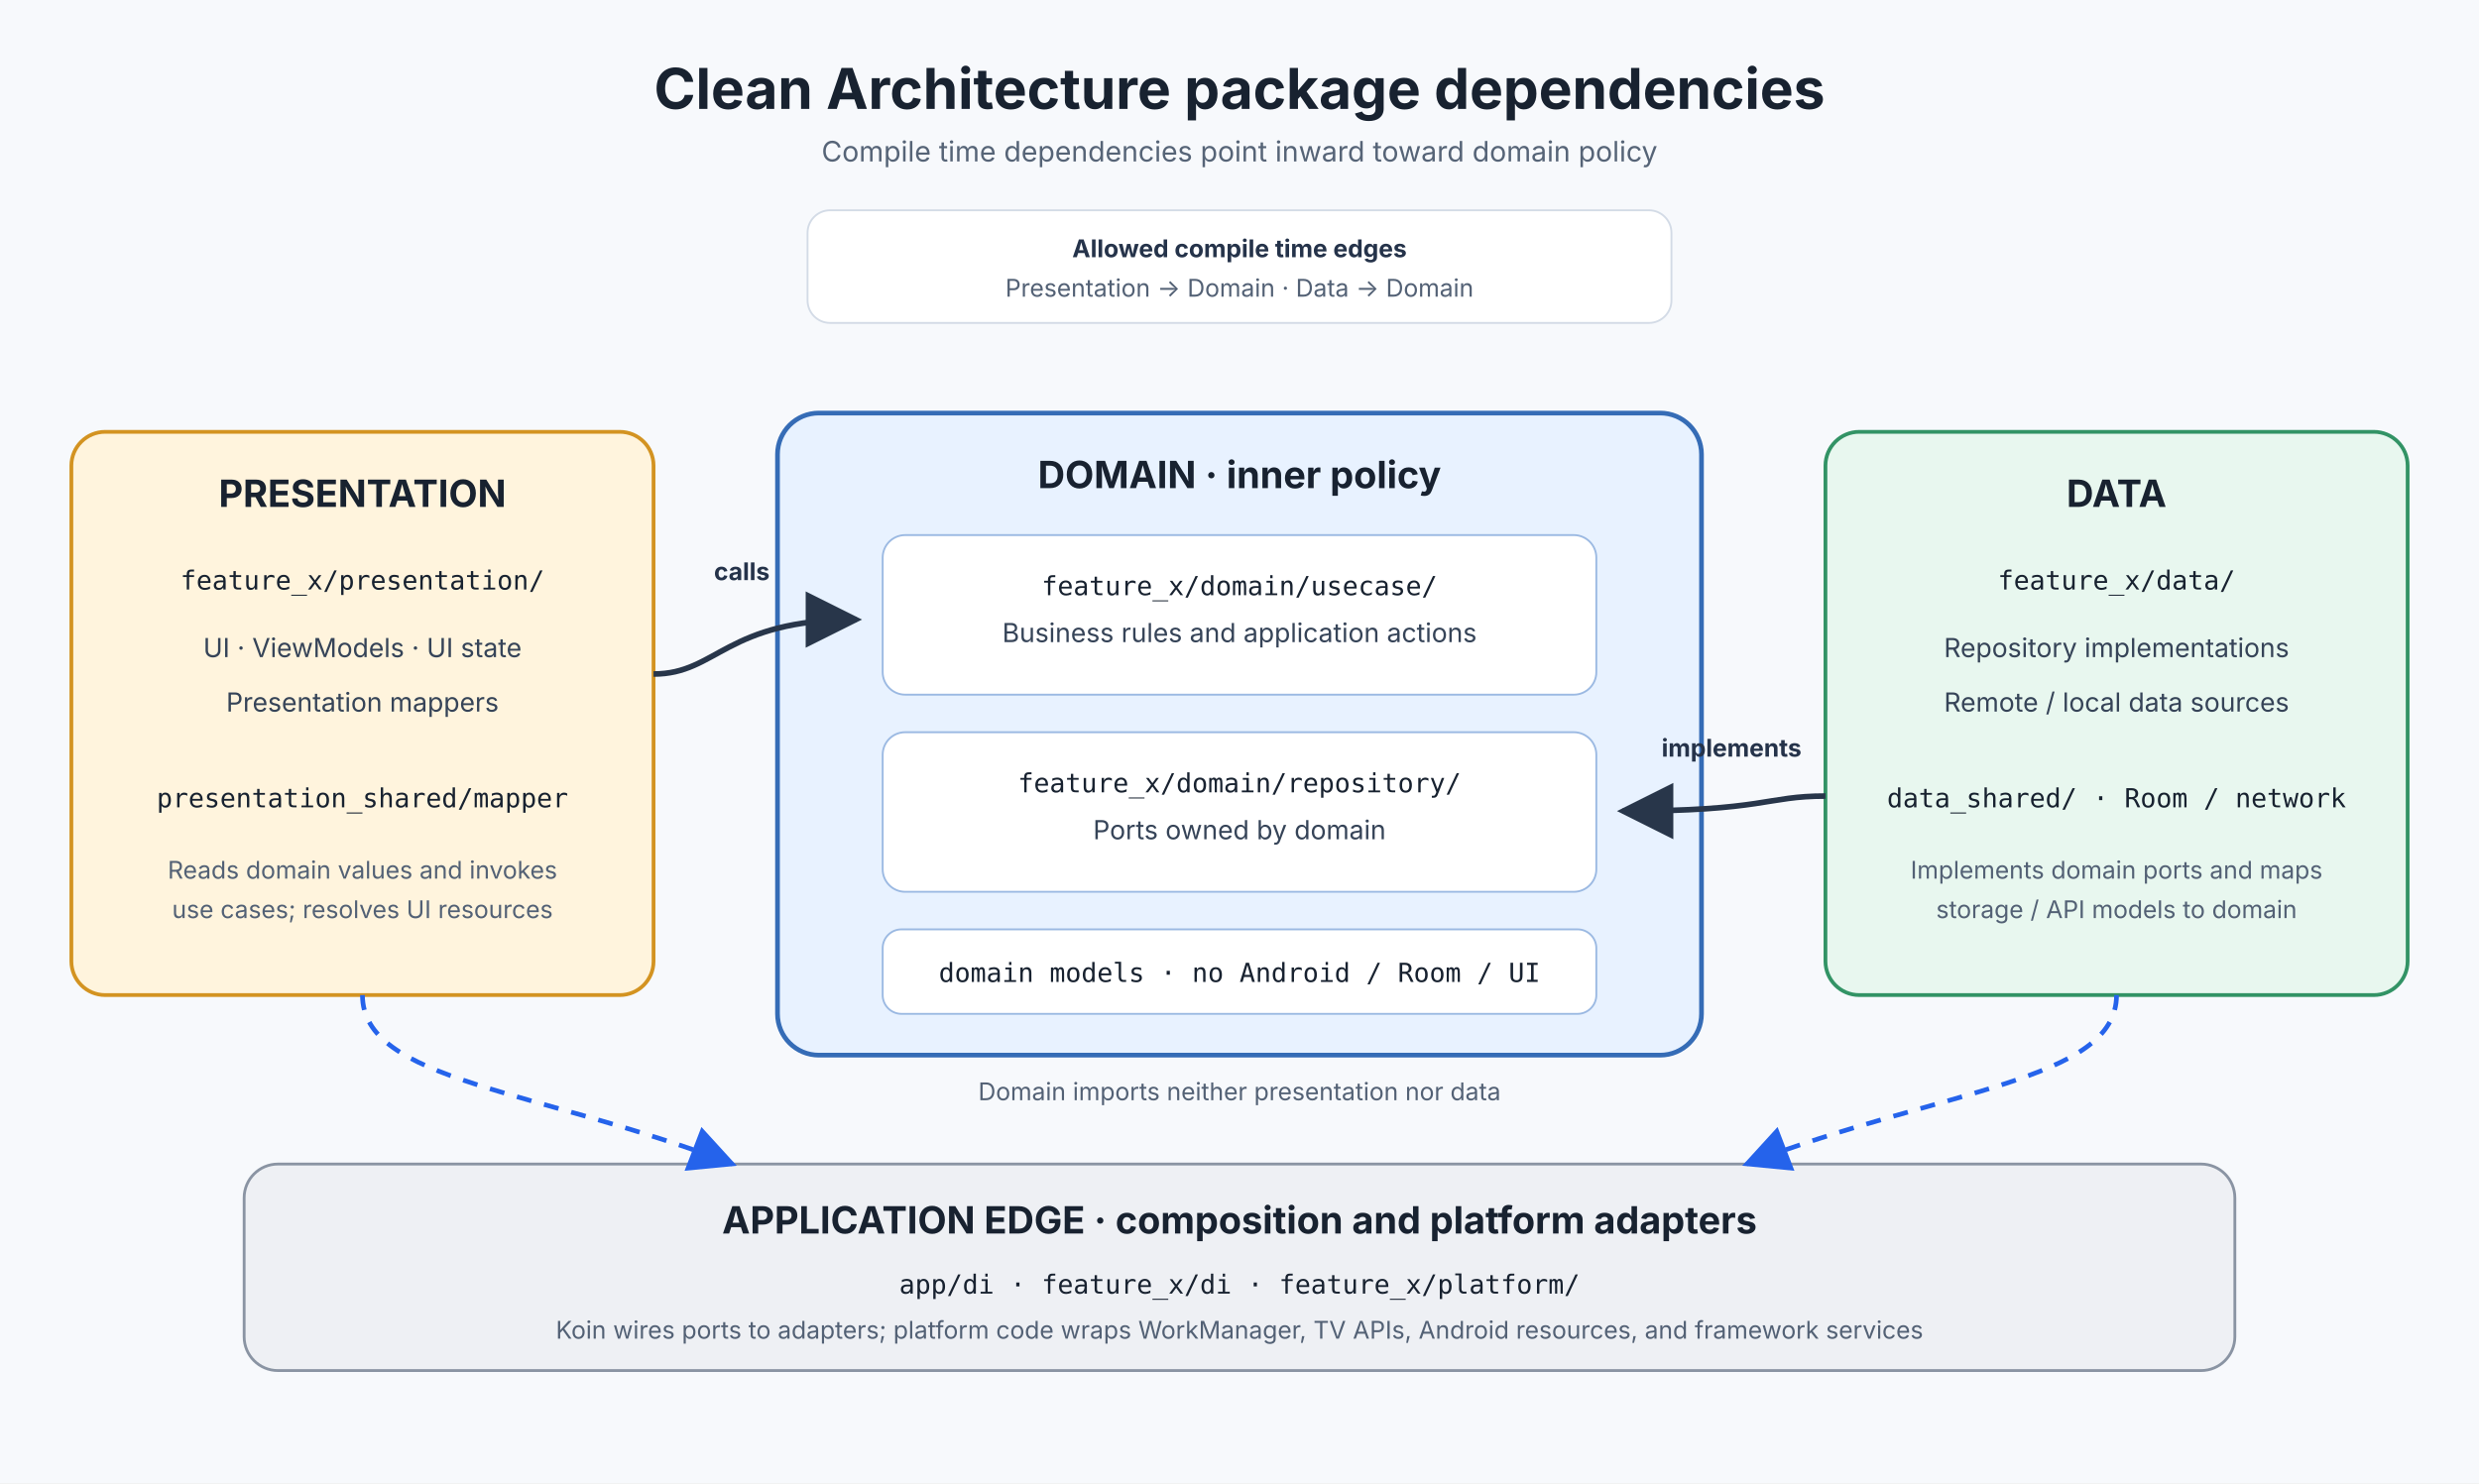
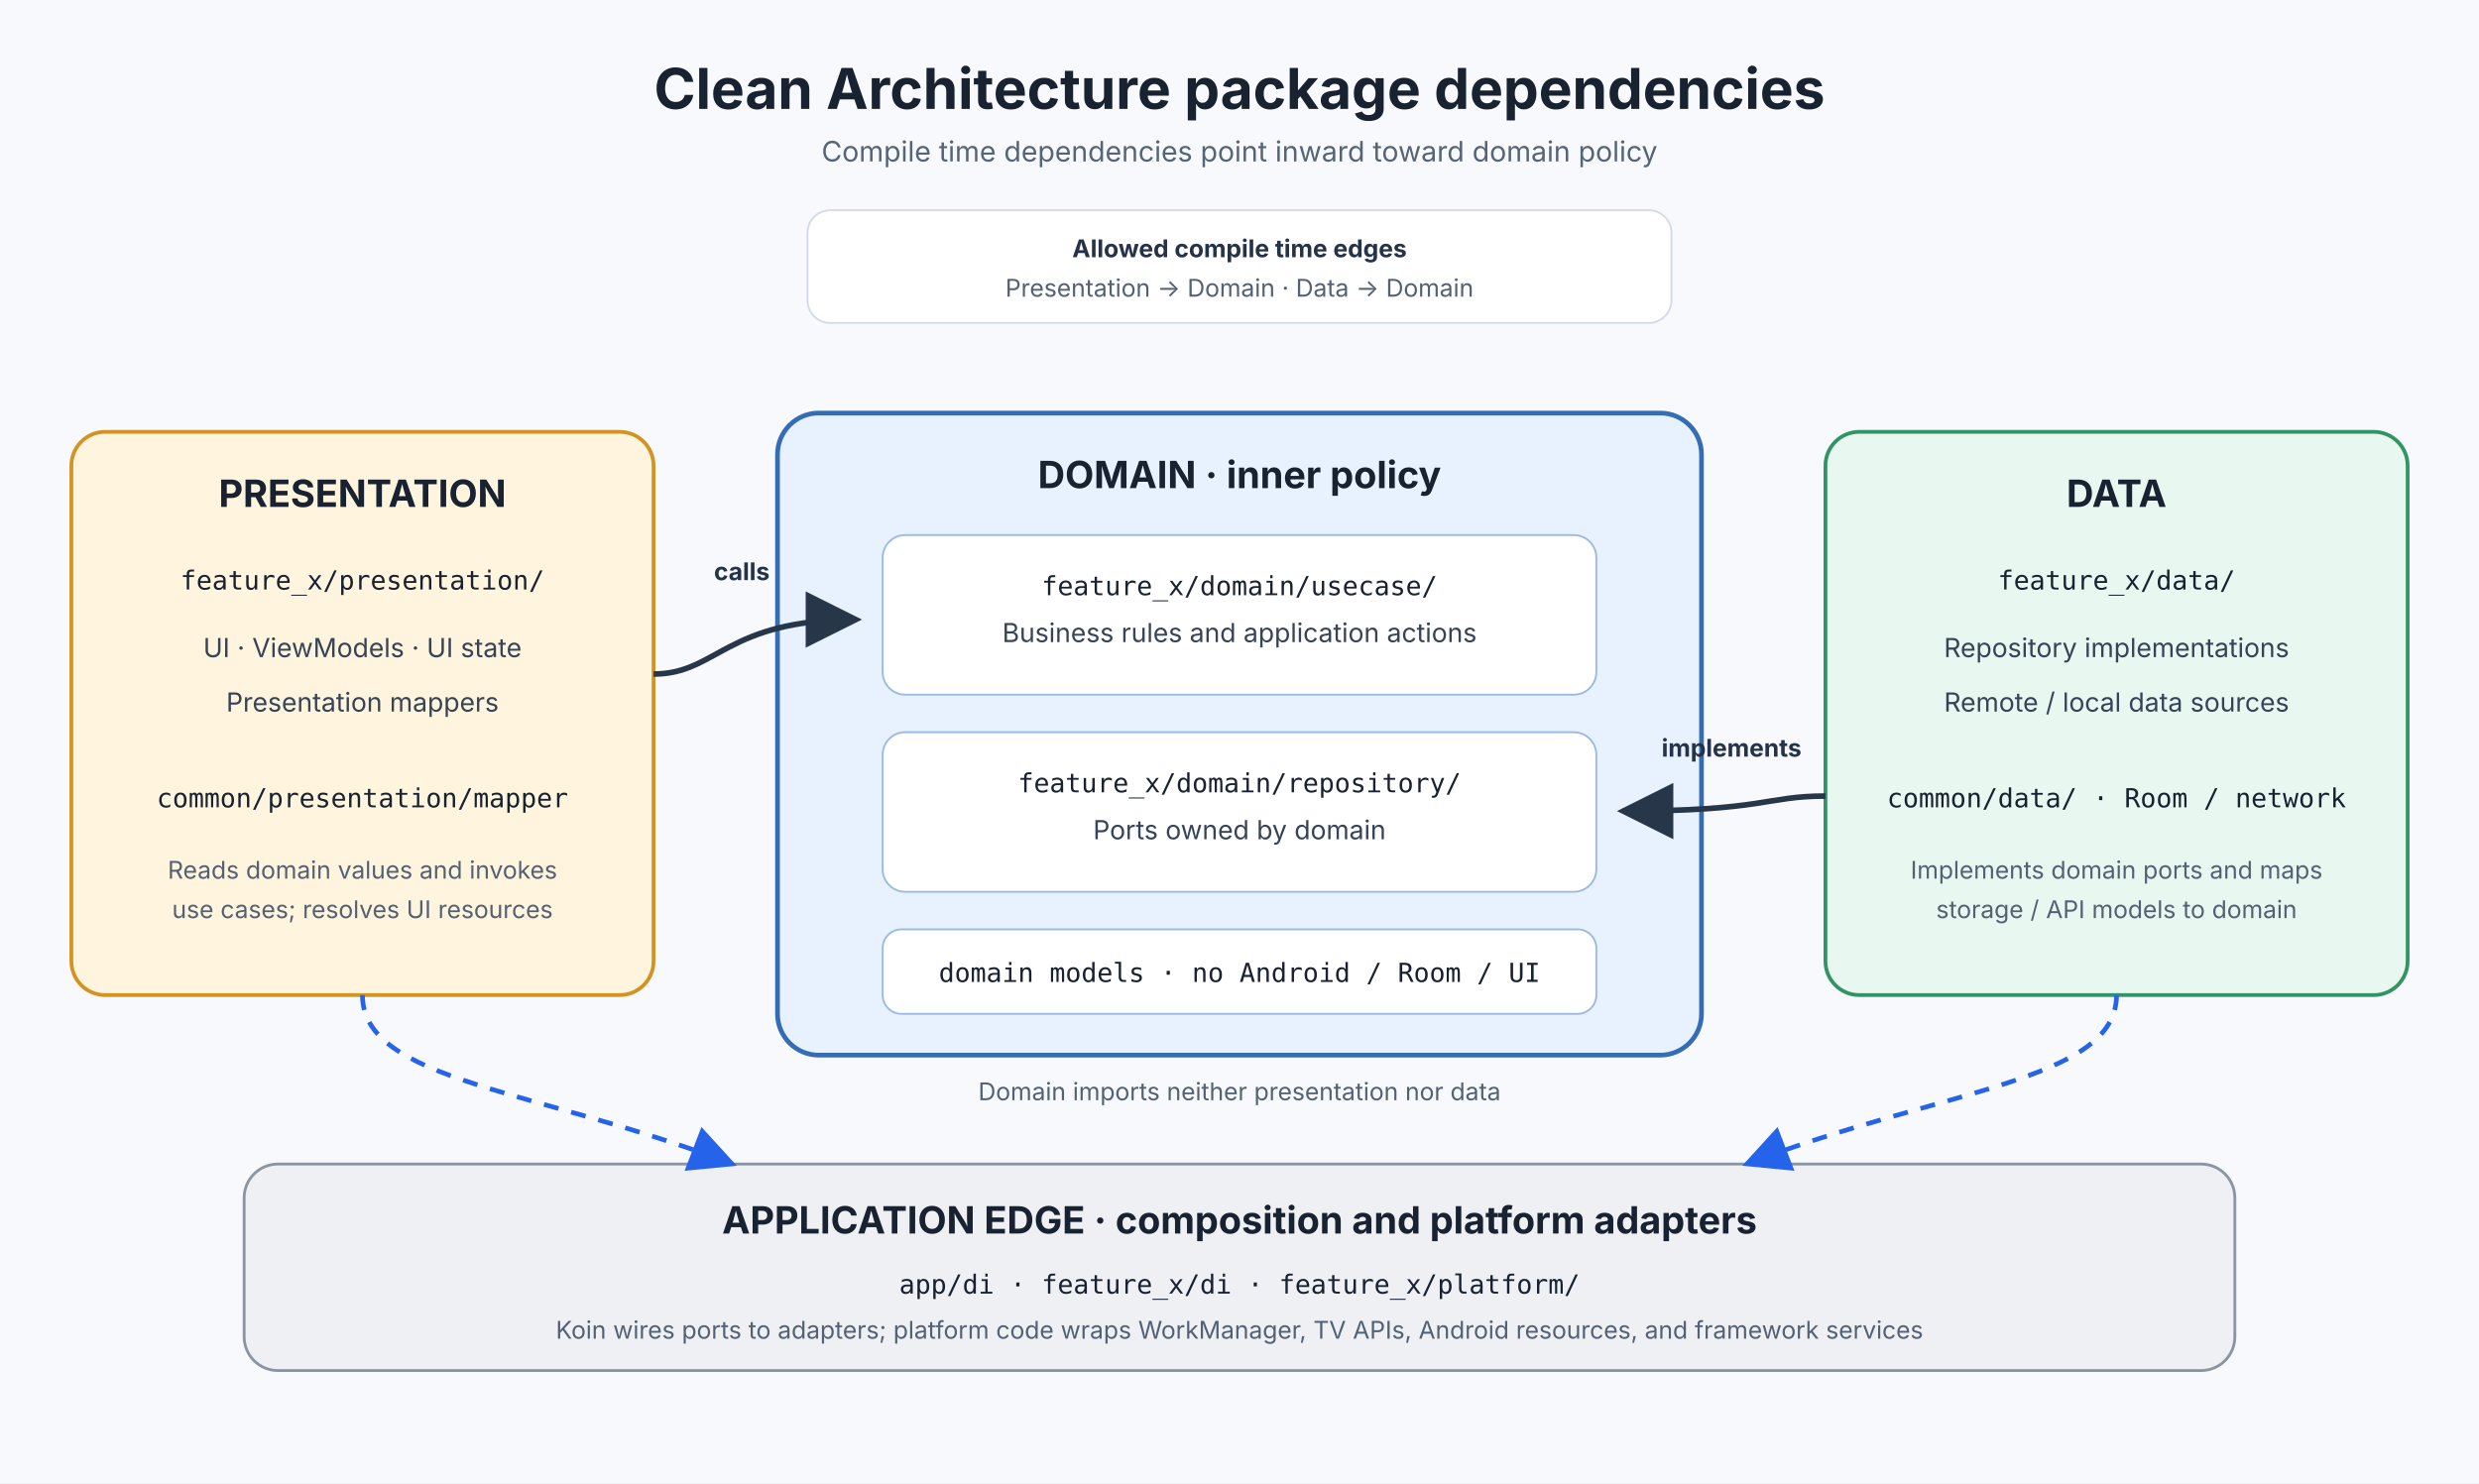
<svg xmlns="http://www.w3.org/2000/svg" width="1320" height="790" viewBox="0 0 1320 790" role="img" aria-labelledby="title desc">
  <defs>
    <marker id="arrow" markerWidth="12" markerHeight="12" refX="10" refY="6" orient="auto">
      <path d="M1 1 L11 6 L1 11 Z" fill="#28364a" />
    </marker>
    <marker id="arrowBlue" markerWidth="12" markerHeight="12" refX="10" refY="6" orient="auto">
      <path d="M1 1 L11 6 L1 11 Z" fill="#2563eb" />
    </marker>
    <style>
      text { font-family: Inter, ui-sans-serif, system-ui, -apple-system, BlinkMacSystemFont, "Segoe UI", sans-serif; fill: #182230; }
      .title { font-size: 30px; font-weight: 750; }
      .subtitle { font-size: 15px; fill: #566477; }
      .layer { font-size: 20px; font-weight: 700; }
      .pkg { font-family: ui-monospace, SFMono-Regular, Menlo, Consolas, monospace; font-size: 14px; }
      .detail { font-size: 14px; fill: #364458; }
      .note { font-size: 13px; fill: #536175; }
      .dependency { font-size: 13px; font-weight: 650; fill: #25334a; }
    </style>
  </defs>
  <rect width="1320" height="790" fill="#f7f9fc" />
  <text x="660" y="58" text-anchor="middle" class="title">Clean Architecture package dependencies</text>
  <text x="660" y="86" text-anchor="middle" class="subtitle">Compile time dependencies point inward toward domain policy</text>
  <rect x="414" y="220" width="492" height="342" rx="22" fill="#e8f2ff" stroke="#356cb6" stroke-width="2.5" />
  <text x="660" y="260" text-anchor="middle" class="layer">DOMAIN · inner policy</text>
  <rect x="470" y="285" width="380" height="85" rx="12" fill="#fff" stroke="#9bb9e2" />
  <text x="660" y="317" text-anchor="middle" class="pkg">feature_x/domain/usecase/</text>
  <text x="660" y="342" text-anchor="middle" class="detail">Business rules and application actions</text>
  <rect x="470" y="390" width="380" height="85" rx="12" fill="#fff" stroke="#9bb9e2" />
  <text x="660" y="422" text-anchor="middle" class="pkg">feature_x/domain/repository/</text>
  <text x="660" y="447" text-anchor="middle" class="detail">Ports owned by domain</text>
  <rect x="470" y="495" width="380" height="45" rx="10" fill="#fff" stroke="#9bb9e2" />
  <text x="660" y="523" text-anchor="middle" class="pkg">domain models · no Android / Room / UI</text>
  <rect x="38" y="230" width="310" height="300" rx="18" fill="#fff4dd" stroke="#d39321" stroke-width="2" />
  <text x="193" y="270" text-anchor="middle" class="layer">PRESENTATION</text>
  <text x="193" y="314" text-anchor="middle" class="pkg">feature_x/presentation/</text>
  <text x="193" y="350" text-anchor="middle" class="detail">UI · ViewModels · UI state</text>
  <text x="193" y="379" text-anchor="middle" class="detail">Presentation mappers</text>
-   <text x="193" y="430" text-anchor="middle" class="pkg">presentation_shared/mapper</text>
+   <text x="193" y="430" text-anchor="middle" class="pkg">common/presentation/mapper</text>
  <text x="193" y="468" text-anchor="middle" class="note">Reads domain values and invokes</text>
  <text x="193" y="489" text-anchor="middle" class="note">use cases; resolves UI resources</text>
  <rect x="972" y="230" width="310" height="300" rx="18" fill="#e8f7ef" stroke="#329365" stroke-width="2" />
  <text x="1127" y="270" text-anchor="middle" class="layer">DATA</text>
  <text x="1127" y="314" text-anchor="middle" class="pkg">feature_x/data/</text>
  <text x="1127" y="350" text-anchor="middle" class="detail">Repository implementations</text>
  <text x="1127" y="379" text-anchor="middle" class="detail">Remote / local data sources</text>
-   <text x="1127" y="430" text-anchor="middle" class="pkg">data_shared/ · Room / network</text>
+   <text x="1127" y="430" text-anchor="middle" class="pkg">common/data/ · Room / network</text>
  <text x="1127" y="468" text-anchor="middle" class="note">Implements domain ports and maps</text>
  <text x="1127" y="489" text-anchor="middle" class="note">storage / API models to domain</text>
  <path d="M348 359 C382 359 386 330 456 330" fill="none" stroke="#28364a" stroke-width="3" marker-end="url(#arrow)" />
  <text x="395" y="309" text-anchor="middle" class="dependency">calls</text>
  <path d="M972 424 C940 424 940 432 864 432" fill="none" stroke="#28364a" stroke-width="3" marker-end="url(#arrow)" />
  <text x="922" y="403" text-anchor="middle" class="dependency">implements</text>
  <rect x="130" y="620" width="1060" height="110" rx="18" fill="#eef0f4" stroke="#8a94a3" stroke-width="1.5" />
  <text x="660" y="657" text-anchor="middle" class="layer">APPLICATION EDGE · composition and platform adapters</text>
  <text x="660" y="689" text-anchor="middle" class="pkg">app/di  ·  feature_x/di  ·  feature_x/platform/</text>
  <text x="660" y="713" text-anchor="middle" class="note">Koin wires ports to adapters; platform code wraps WorkManager, TV APIs, Android resources, and framework services</text>
  <path d="M193 530 C193 576 286 580 390 620" fill="none" stroke="#2563eb" stroke-width="2.5" stroke-dasharray="8 7" marker-end="url(#arrowBlue)" />
  <path d="M1127 530 C1127 576 1034 580 930 620" fill="none" stroke="#2563eb" stroke-width="2.5" stroke-dasharray="8 7" marker-end="url(#arrowBlue)" />
  <rect x="430" y="112" width="460" height="60" rx="12" fill="#fff" stroke="#d3dbe6" />
  <text x="660" y="137" text-anchor="middle" class="dependency">Allowed compile time edges</text>
  <text x="660" y="158" text-anchor="middle" class="note">Presentation → Domain   ·   Data → Domain</text>
  <text x="660" y="586" text-anchor="middle" class="note">Domain imports neither presentation nor data</text>
</svg>
